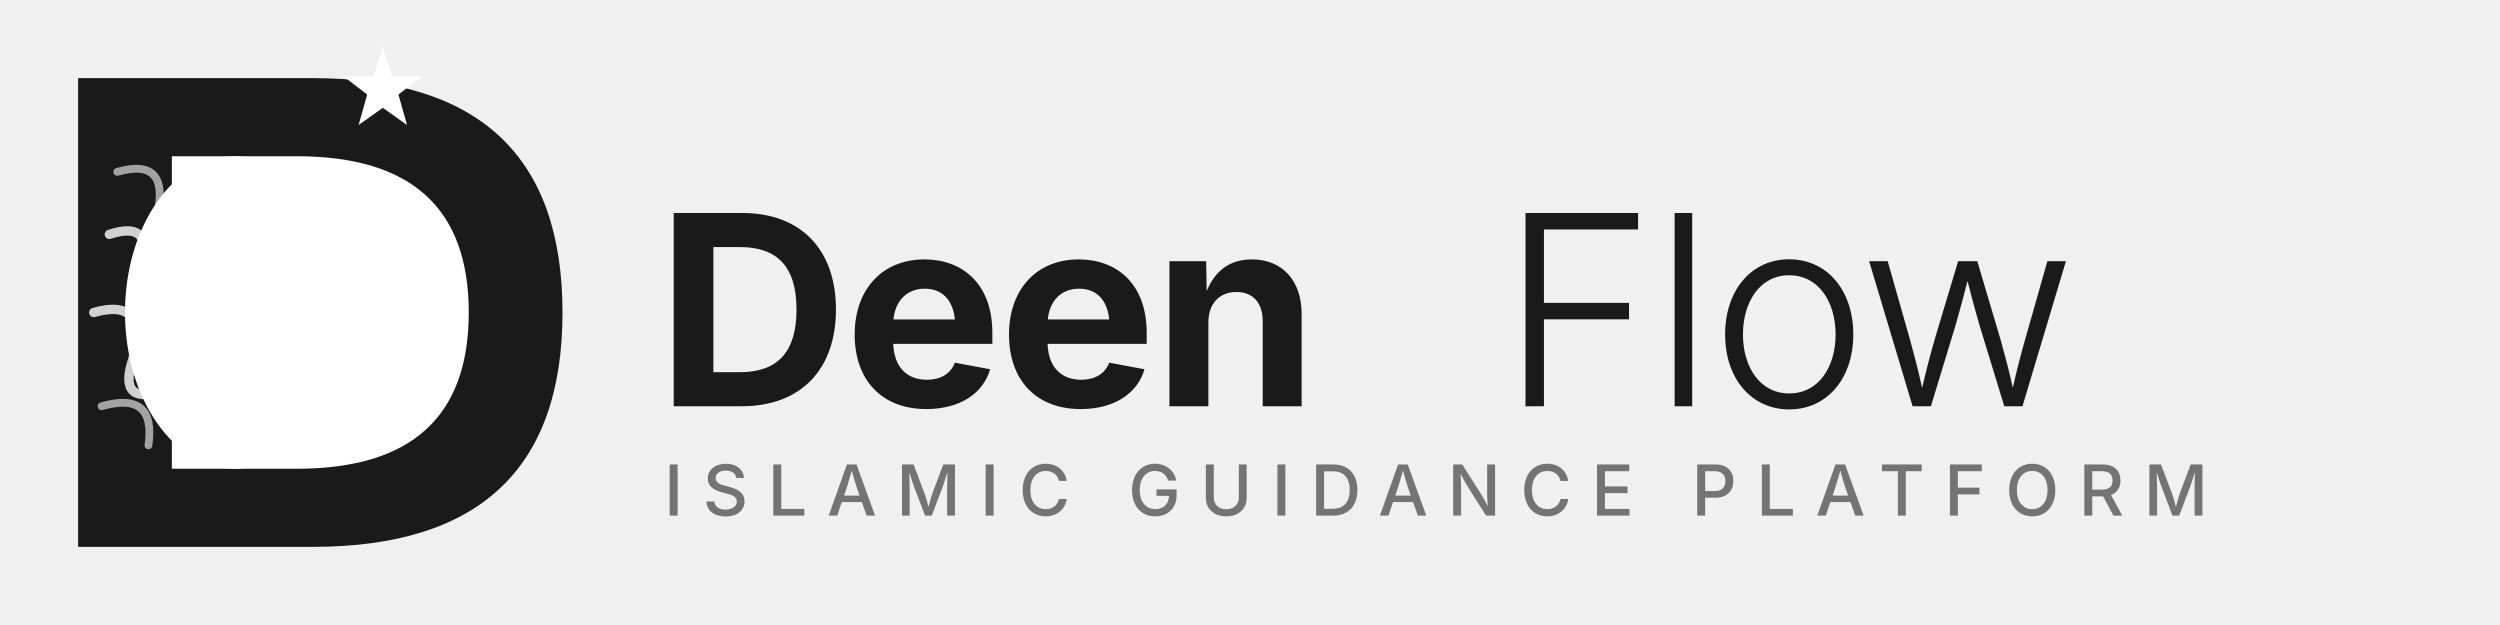
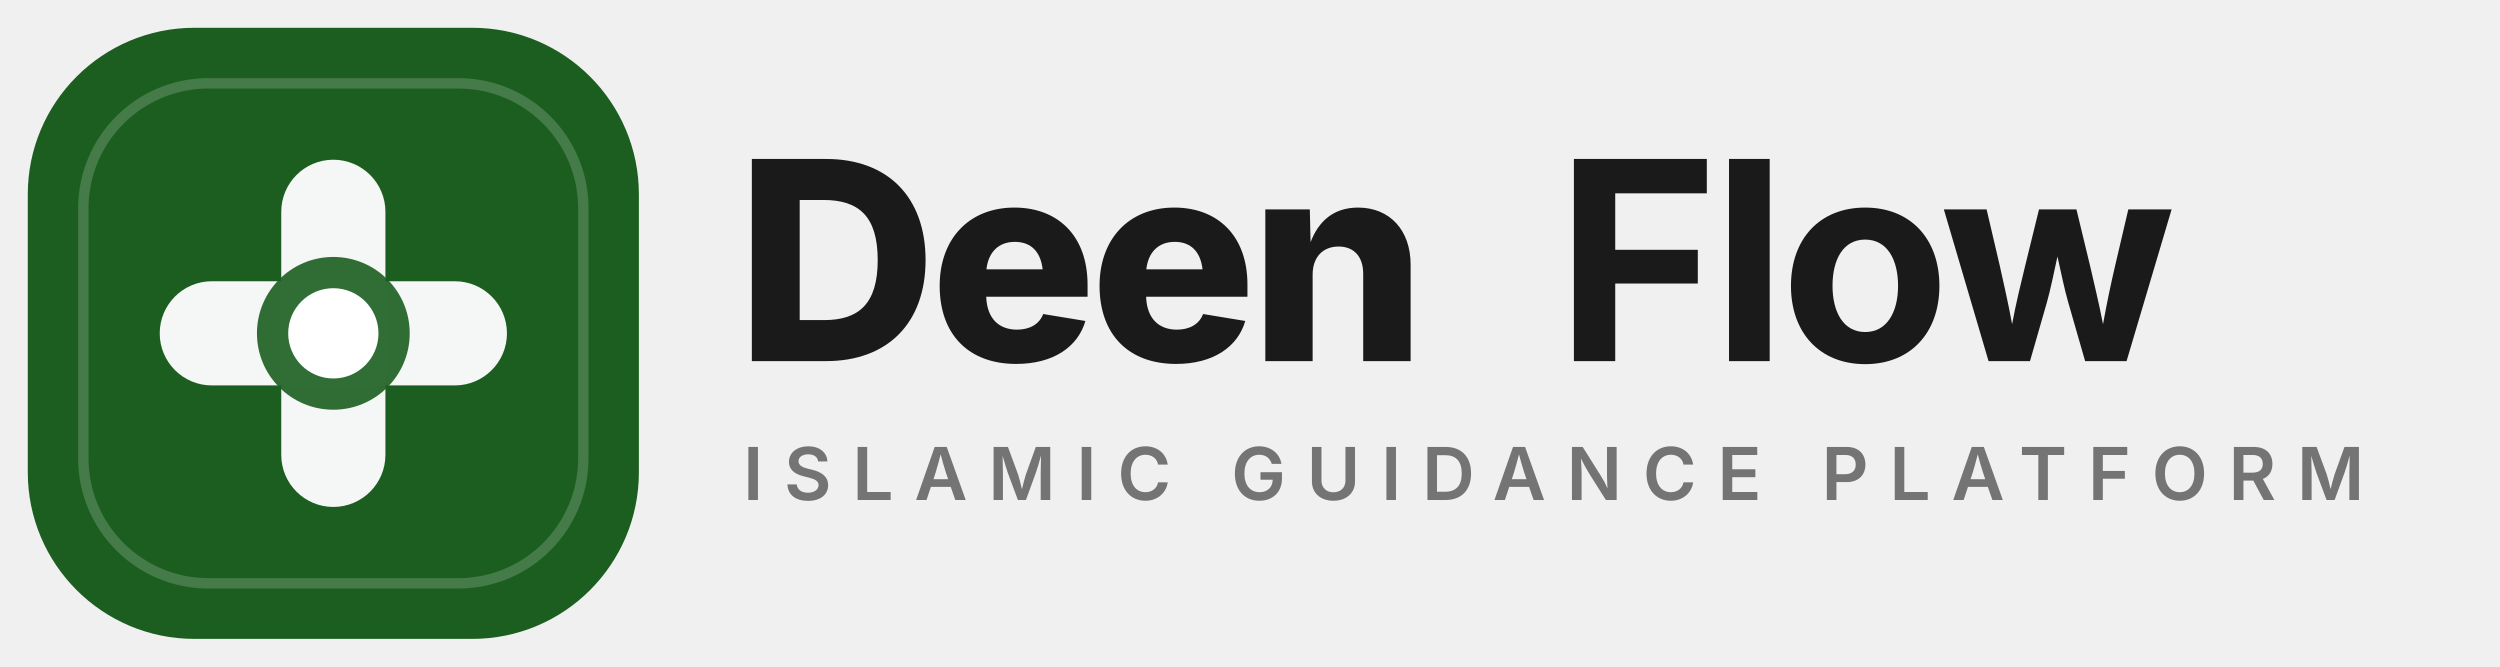
- <svg xmlns="http://www.w3.org/2000/svg" viewBox="0 0 320 80" fill="none">
-   <path d="M 10 10 L 10 70 Q 10 70 40 70 Q 72 70 72 40 Q 72 10 40 10 Z" fill="#1a1a1a" />
-   <path d="M 22 20 L 22 60 Q 22 60 38 60 Q 60 60 60 40 Q 60 20 38 20 Z" fill="white" />
-   <ellipse cx="30" cy="40" rx="14" ry="20" fill="white" />
-   <path d="M 14 30 Q 20 28 18 35 Q 16 42 22 40" stroke="white" stroke-width="1.2" stroke-linecap="round" fill="none" opacity="0.8" />
-   <path d="M 12 40 Q 19 38 17 46 Q 15 52 21 50" stroke="white" stroke-width="1.2" stroke-linecap="round" fill="none" opacity="0.8" />
-   <path d="M 15 22 Q 22 20 20 28" stroke="white" stroke-width="1" stroke-linecap="round" fill="none" opacity="0.6" />
-   <path d="M 13 52 Q 20 50 19 57" stroke="white" stroke-width="1" stroke-linecap="round" fill="none" opacity="0.6" />
-   <g transform="translate(44, 6)">
-     <polygon points="5,0 6.2,3.8 10,3.8 7,6.1 8.1,10 5,7.8 1.9,10 3,6.1 0,3.8 3.8,3.8" fill="white" />
+ <svg xmlns="http://www.w3.org/2000/svg" viewBox="0 0 360 96" fill="none">
+   <g transform="translate(4,4)">
+     <rect width="88" height="88" rx="24" fill="#1B5E20" />
+     <rect x="8" y="8" width="72" height="72" rx="18" fill="none" stroke="rgba(255,255,255,0.18)" stroke-width="1.5" />
+     <g transform="translate(44,44)">
+       <rect x="-25" y="-7.5" width="50" height="15" rx="7.5" fill="#ffffff" opacity="0.95" />
+       <rect x="-25" y="-7.5" width="50" height="15" rx="7.5" fill="#ffffff" opacity="0.95" transform="rotate(90)" />
+       <circle r="11" fill="#1B5E20" opacity="0.9" />
+       <circle r="6.5" fill="#ffffff" />
+     </g>
+     <path d="M 60 58 A 11 11 0 1 0 60 80 A 8.5 8.5 0 1 1 60 58 Z" fill="#ffffff" opacity="0.98" />
  </g>
-   <text x="84" y="52" font-family="'Segoe UI', 'Inter', 'Helvetica Neue', Arial, sans-serif" font-size="34" font-weight="700" letter-spacing="-0.5" fill="#1a1a1a">Deen</text>
-   <text x="192" y="52" font-family="'Segoe UI', 'Inter', 'Helvetica Neue', Arial, sans-serif" font-size="34" font-weight="300" letter-spacing="-0.5" fill="#1a1a1a">Flow</text>
-   <text x="85" y="66" font-family="'Segoe UI', 'Inter', Arial, sans-serif" font-size="9" font-weight="500" letter-spacing="2.5" fill="#555" opacity="0.8">ISLAMIC GUIDANCE PLATFORM</text>
+   <text x="106" y="52" font-family="'Poppins','Inter','Segoe UI',Arial,sans-serif" font-size="40" font-weight="800" letter-spacing="-1" fill="#1a1a1a">Deen</text>
+   <text x="224" y="52" font-family="'Poppins','Inter','Segoe UI',Arial,sans-serif" font-size="40" font-weight="700" letter-spacing="-1" fill="#1a1a1a">Flow</text>
+   <text x="107" y="72" font-family="'Inter','Segoe UI',Arial,sans-serif" font-size="10.5" font-weight="600" letter-spacing="3" fill="#555" opacity="0.8">ISLAMIC GUIDANCE PLATFORM</text>
</svg>
